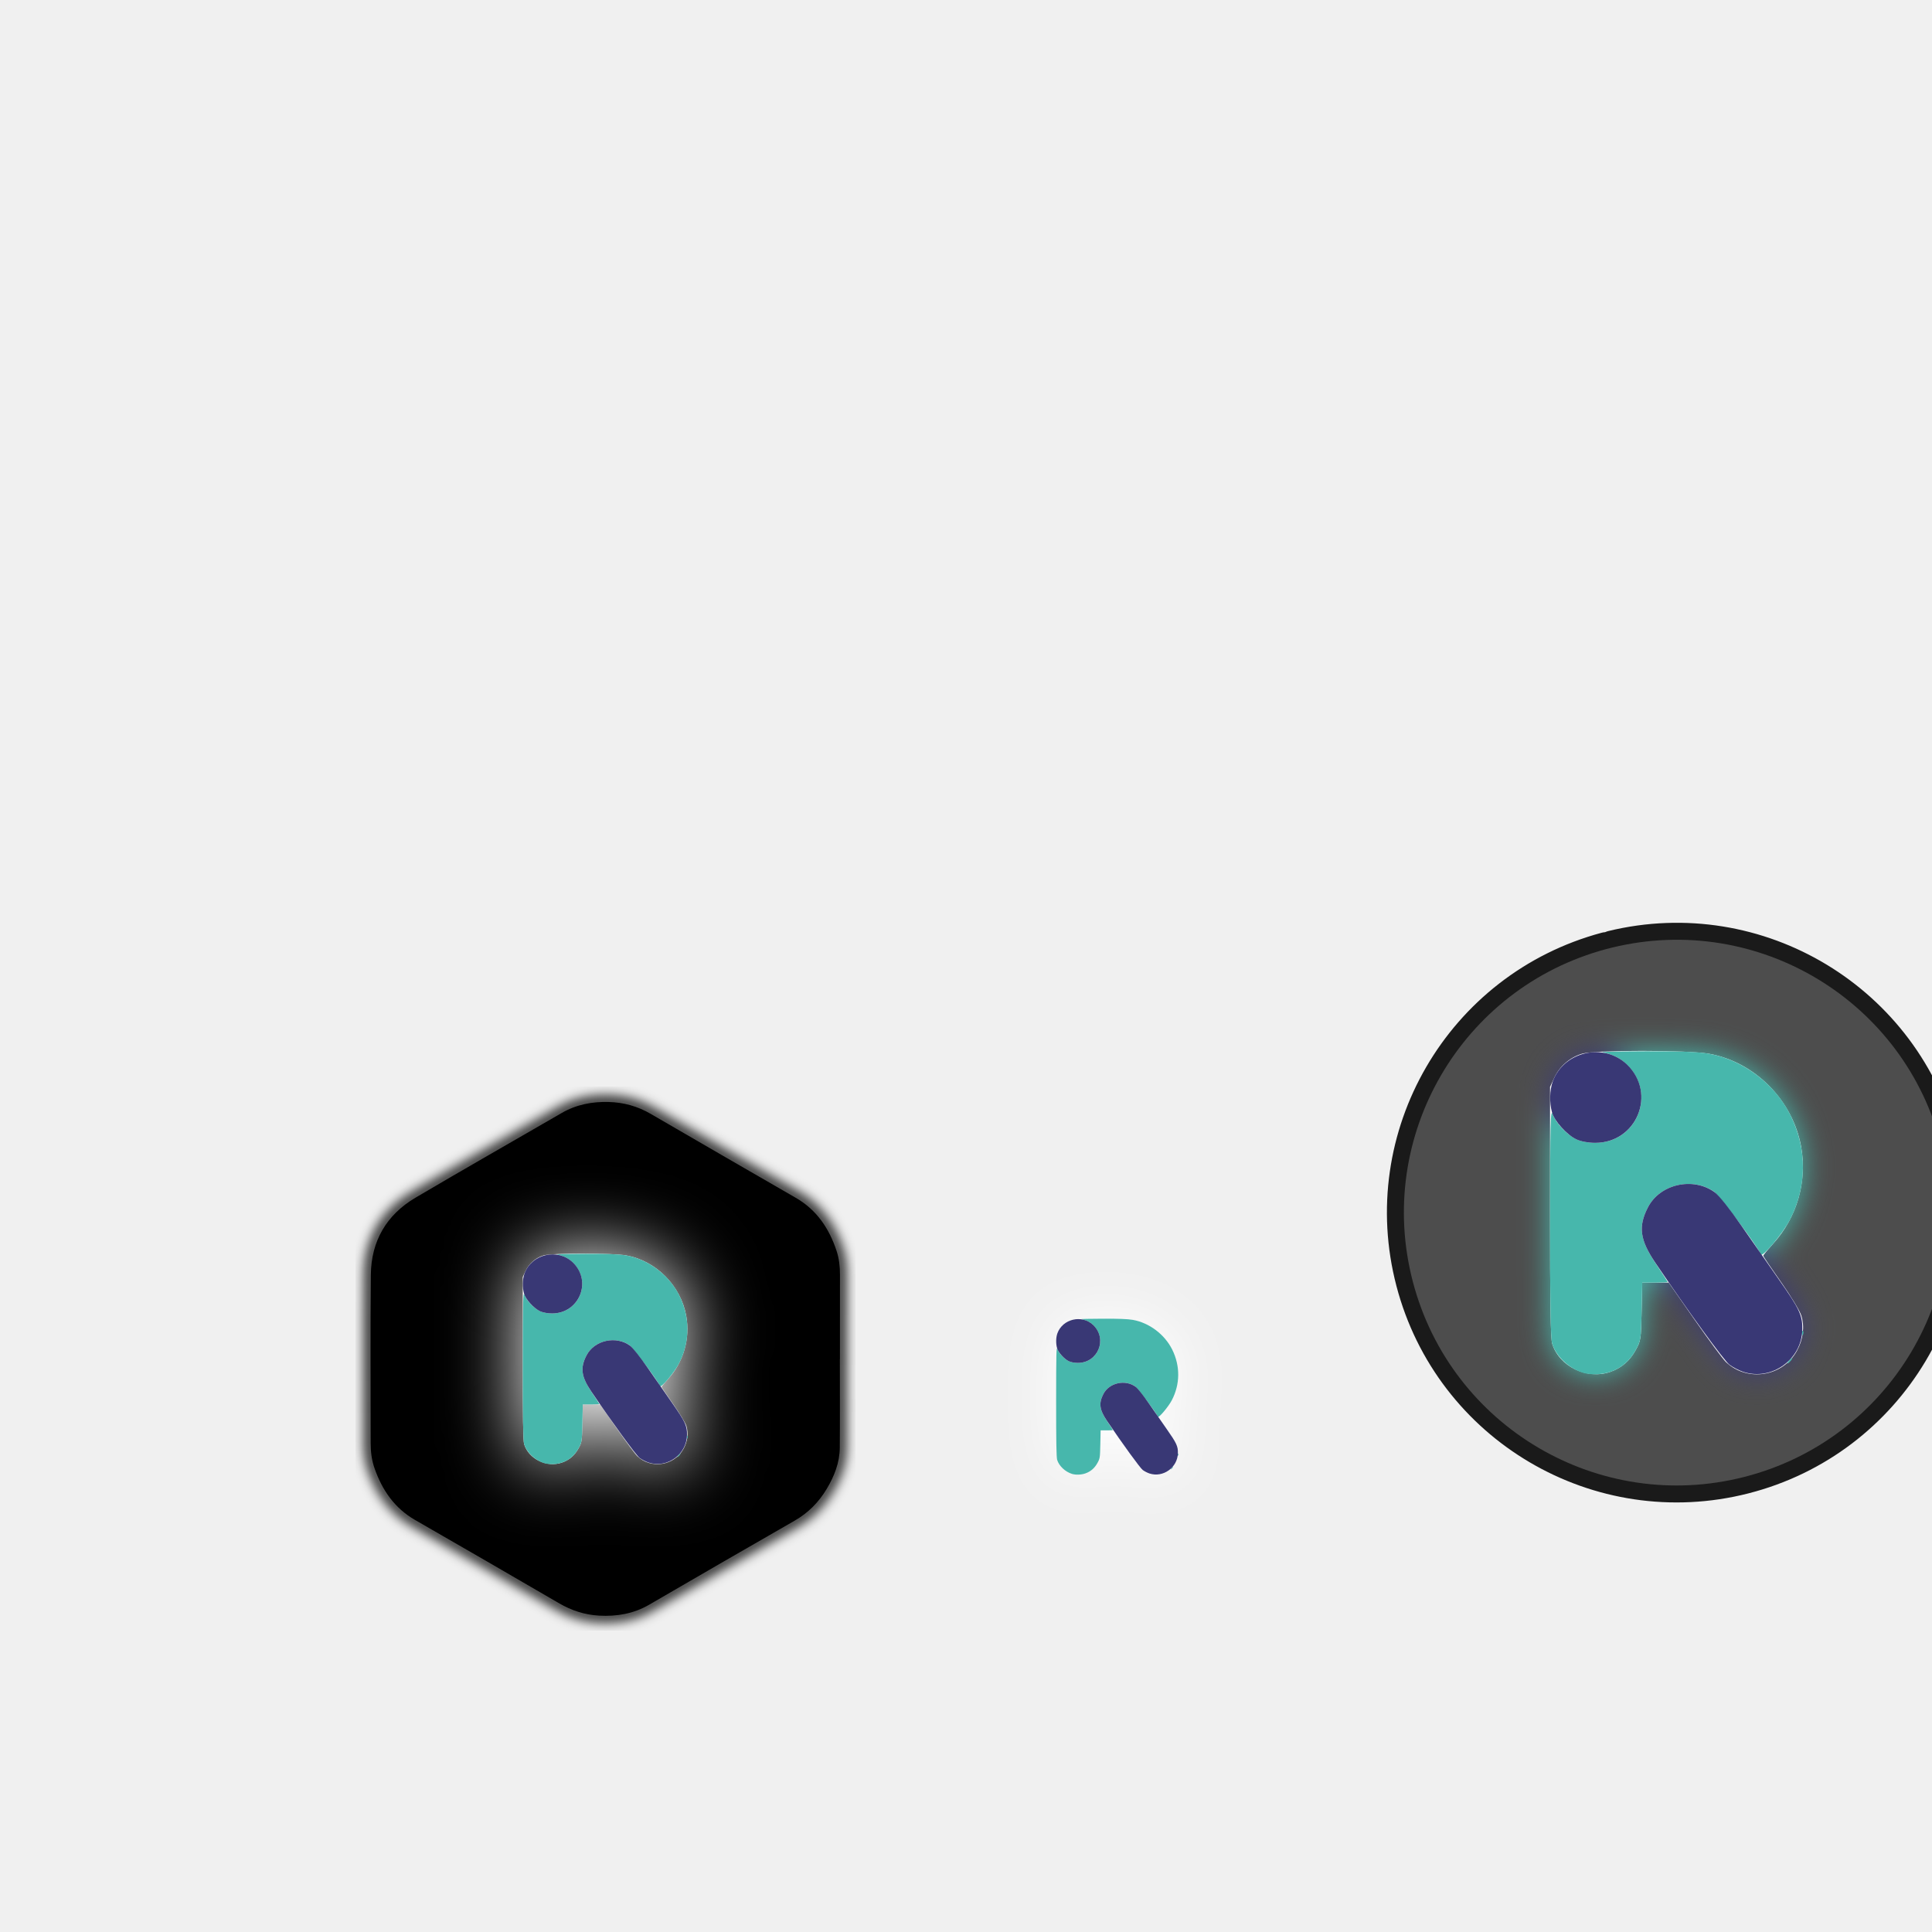
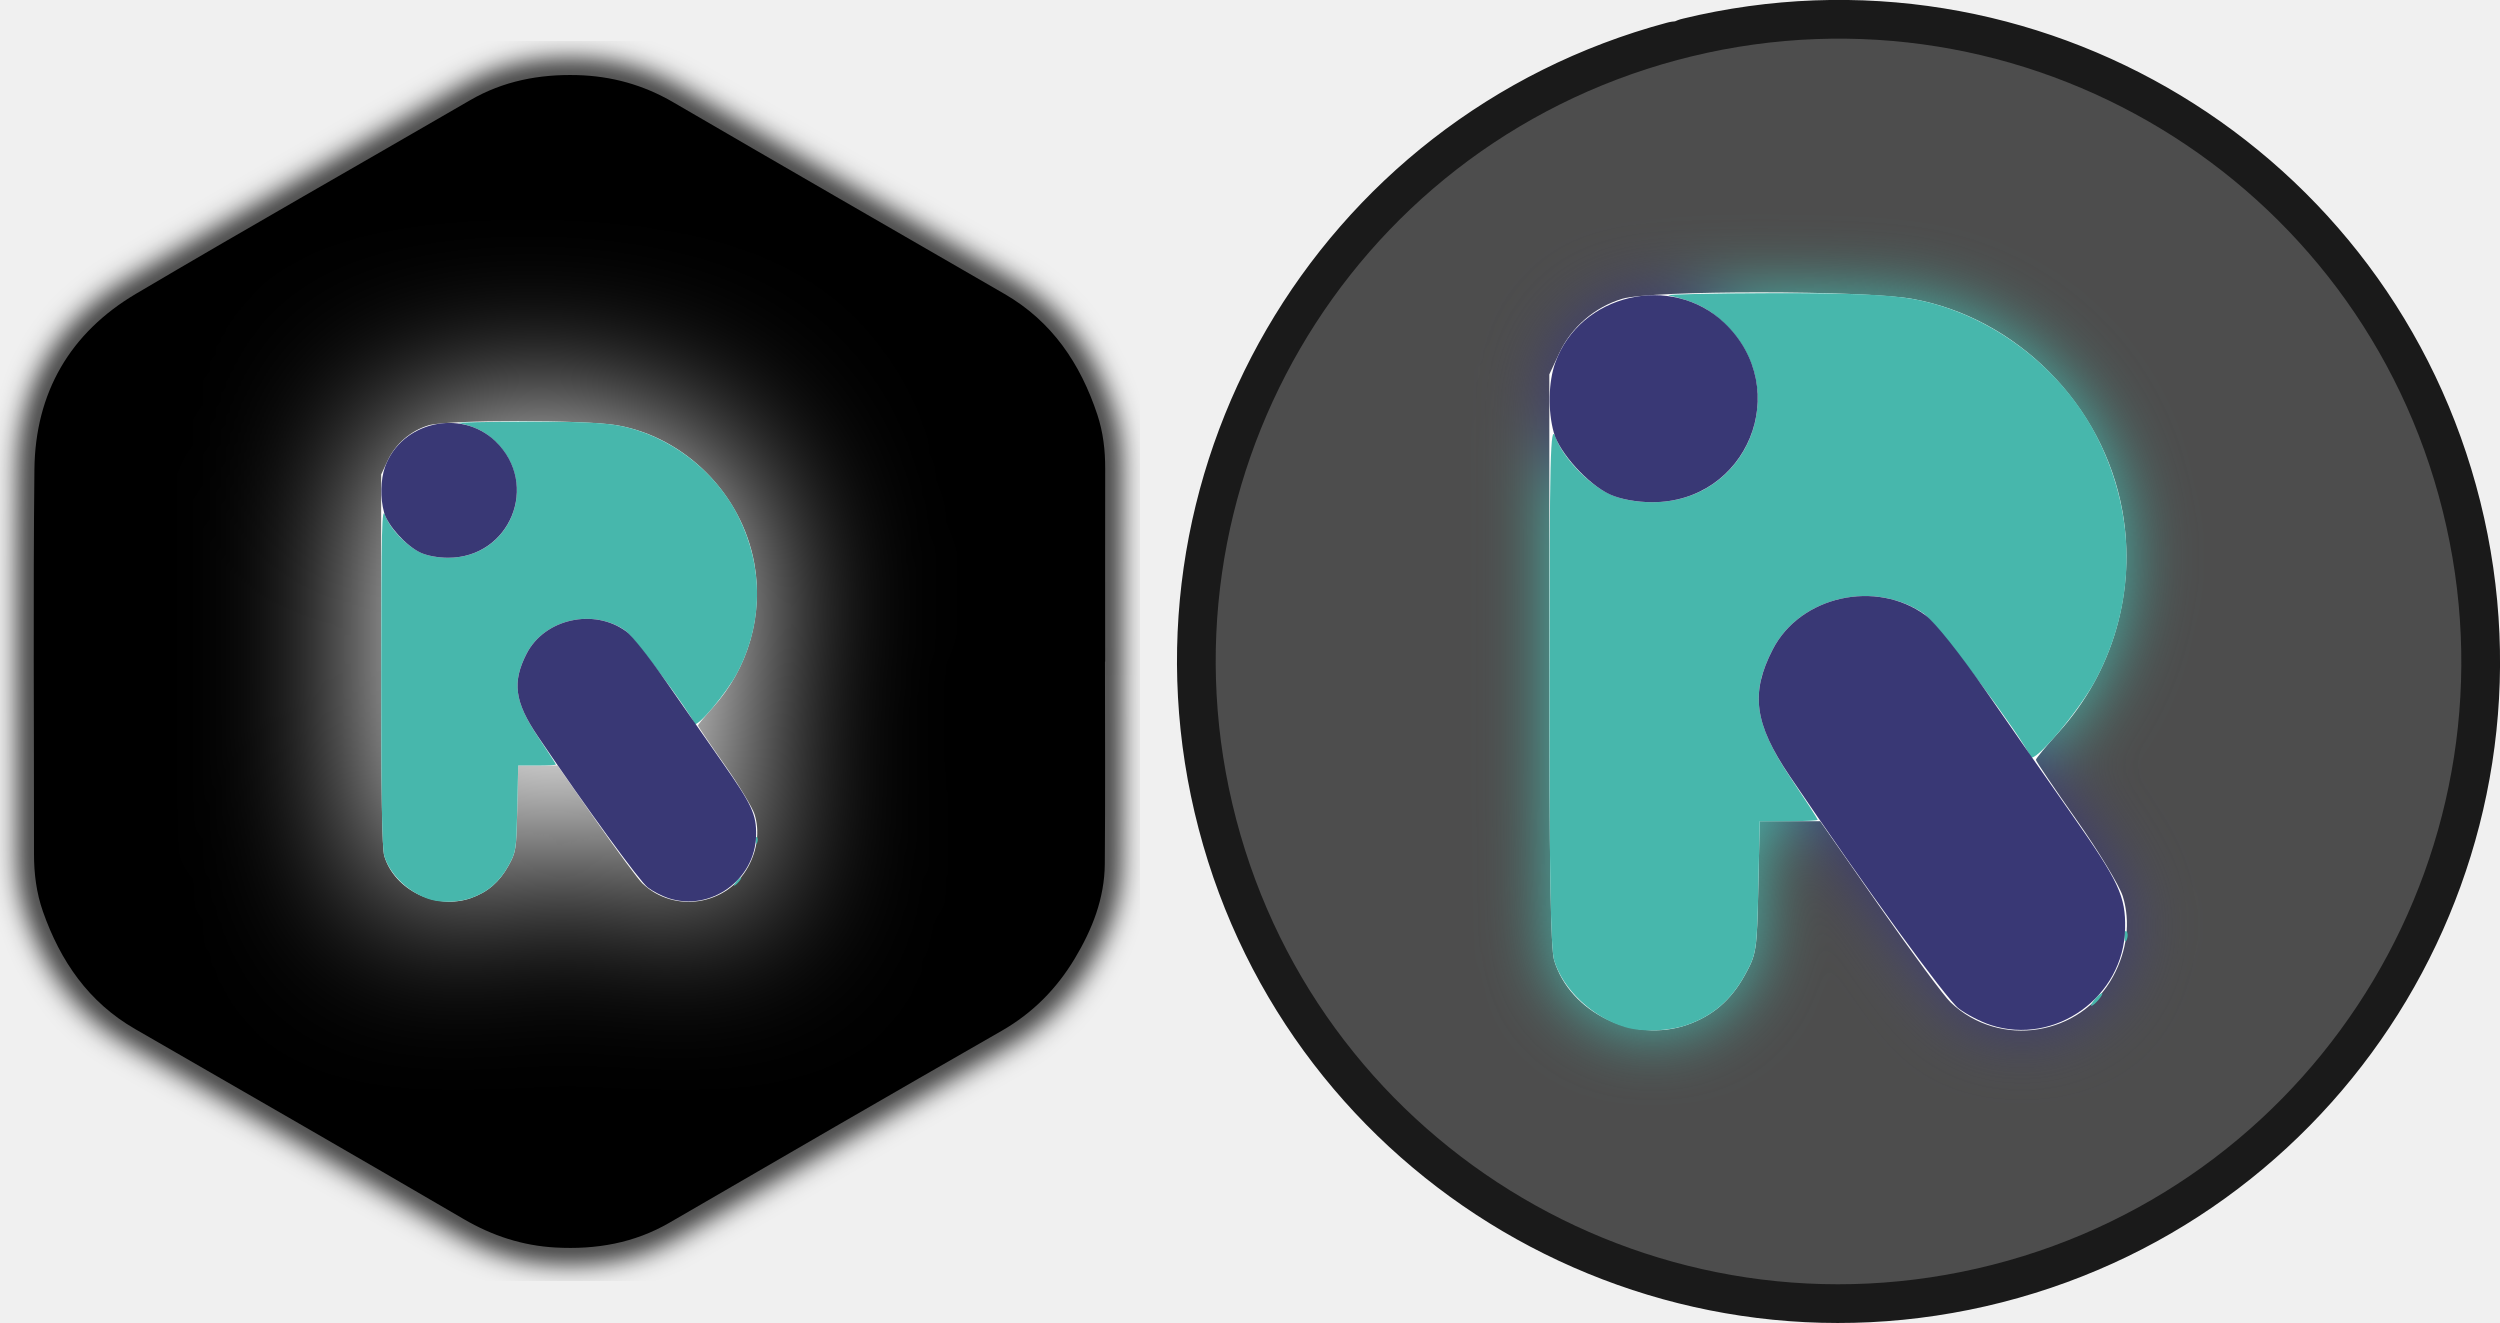
- <svg xmlns="http://www.w3.org/2000/svg" width="56.444mm" height="56.444mm" viewBox="0 0 200 200" id="svg3644" version="1.1">
+ <svg xmlns="http://www.w3.org/2000/svg" width="31.999mm" height="16.933mm" viewBox="0 0 113.381 60" id="svg3644" version="1.1">
  <defs id="defs3646">
    <filter style="color-interpolation-filters:sRGB" id="filter4308" x="-0.547" width="2.093" y="-0.428" height="1.856">
      <feGaussianBlur stdDeviation="31.366" id="feGaussianBlur4310" />
    </filter>
    <filter style="color-interpolation-filters:sRGB" id="filter42243" x="-0.031" width="1.063" y="-0.029" height="1.057">
      <feGaussianBlur stdDeviation="0.917" id="feGaussianBlur42245" />
    </filter>
    <filter style="color-interpolation-filters:sRGB" id="filter2080" x="-0.137" width="1.273" y="-0.107" height="1.214">
      <feGaussianBlur stdDeviation="7.846" id="feGaussianBlur2082" />
    </filter>
  </defs>
-   <g id="layer1" transform="translate(-424.7044,-209.4884)">
-     <g id="g42257" transform="matrix(0.4088209,0,0,0.4088209,272.8496,223.6335)">
+   <g id="layer1" transform="translate(-461.5346,-305.0186)">
+     <g id="g42257" transform="matrix(0.4088209,0,0,0.4088209,272.8496,208.4933)">
      <path transform="matrix(1.696278,0,0,1.696278,-66.43277,-301.8662)" id="path3676" d="m 383.529,347.802 c 0.003,-1.205 -0.134,-2.388 -0.513,-3.531 -1.104,-3.334 -2.96,-6.099 -6.07,-7.896 -7.226,-4.175 -14.458,-8.337 -21.667,-12.537 -1.96,-1.143 -4.048,-1.718 -6.292,-1.777 -2.474,-0.064 -4.824,0.383 -7,1.646 -7.277,4.223 -14.599,8.374 -21.843,12.654 -4.319,2.553 -6.592,6.477 -6.646,11.49 -0.088,8.382 -0.021,16.764 -0.027,25.146 -10e-4,1.291 0.158,2.553 0.586,3.77 1.14,3.24 2.981,5.927 6.028,7.682 7.17,4.13 14.342,8.258 21.487,12.428 1.877,1.096 3.855,1.744 6.012,1.861 2.635,0.145 5.141,-0.283 7.461,-1.631 7.229,-4.195 14.459,-8.387 21.712,-12.541 2.023,-1.16 3.585,-2.738 4.772,-4.713 1.146,-1.904 1.953,-3.94 1.973,-6.189 0.037,-4.416 0.011,-8.832 0.011,-13.248 h 0.012 c 0,-4.205 -0.005,-8.41 0.004,-12.614 z" style="clip-rule:evenodd;fill:none;fill-rule:evenodd;stroke:#000000;stroke-width:1.658;stroke-miterlimit:4;stroke-dasharray:none;stroke-opacity:1;filter:url(#filter42243)" />
      <path id="path4486" d="m 584.139,288.102 c 0.006,-2.044 -0.227,-4.051 -0.87,-5.99 -1.873,-5.655 -5.021,-10.346 -10.296,-13.394 -12.257,-7.082 -24.525,-14.142 -36.753,-21.266 -3.325,-1.939 -6.867,-2.914 -10.673,-3.014 -4.197,-0.109 -8.183,0.65 -11.874,2.792 -12.344,7.163 -24.764,14.205 -37.052,21.465 -7.326,4.331 -11.182,10.987 -11.273,19.49 -0.149,14.218 -0.036,28.436 -0.046,42.655 -0.002,2.19 0.268,4.331 0.994,6.395 1.934,5.496 5.057,10.054 10.225,13.031 12.162,7.006 24.328,14.008 36.448,21.081 3.184,1.859 6.539,2.958 10.198,3.157 4.47,0.246 8.721,-0.48 12.656,-2.767 12.262,-7.116 24.526,-14.227 36.83,-21.273 3.432,-1.968 6.081,-4.644 8.095,-7.995 1.944,-3.23 3.313,-6.683 3.347,-10.498 0.063,-7.491 0.018,-14.982 0.018,-22.472 h 0.02 c 0,-7.133 -0.008,-14.266 0.006,-21.397 z" style="clip-rule:evenodd;fill-rule:evenodd;stroke-width:2" />
      <g style="fill:#ffffff;stroke:#000000;stroke-width:0;stroke-miterlimit:4;stroke-dasharray:none;stroke-opacity:1;filter:url(#filter4308)" transform="matrix(0.3030752,0,0,0.3030752,385.4257,91.08588)" id="g7565">
        <g style="fill:#ffffff;stroke:#000000;stroke-width:0;stroke-miterlimit:4;stroke-dasharray:none;stroke-opacity:1" transform="translate(346.6968,610.6922)" id="g7567">
          <path id="path7569" d="m 76.89,196.539 c 6.101,-2.152 10.421,-5.869 13.699,-11.784 2.814,-5.078 2.923,-5.782 3.249,-21.004 L 94.176,148 h 7.194 7.194 l 14.132,20.25 c 7.773,11.137 15.409,21.461 16.969,22.941 11.707,11.107 30.992,8.044 38.718,-6.151 3.376,-6.203 4.215,-13.069 2.336,-19.125 -0.782,-2.521 -5.764,-10.749 -11.07,-18.283 C 164.341,140.098 160,133.682 160,133.374 c 0,-0.308 2.438,-3.254 5.418,-6.547 C 178.41,112.471 184.017,92.966 180.606,74 176.063,48.743 155.418,27.934 130.499,23.495 118.949,21.437 68.307,21.42 61.432,23.471 54.848,25.435 49.26,30.247 46.381,36.429 L 44.02,41.5 l -0.01,67.884 c -0.007,48.651 0.319,68.981 1.151,71.758 3.736,12.47 19.014,19.884 31.73,15.397 z" style="fill:#ffffff;stroke:#000000;stroke-width:0;stroke-miterlimit:4;stroke-dasharray:none;stroke-opacity:1" />
        </g>
      </g>
      <g style="opacity:1;stroke:#000000;stroke-width:0;stroke-miterlimit:4;stroke-dasharray:none;stroke-opacity:1" id="layer1-6" transform="matrix(0.3030752,0,0,0.3030752,385.3986,91.08588)">
        <g style="stroke:#000000;stroke-width:0;stroke-miterlimit:4;stroke-dasharray:none;stroke-opacity:1" id="g6089" transform="translate(346.6968,610.6922)">
          <path style="fill:#fdfdfd;stroke:#000000;stroke-width:0;stroke-miterlimit:4;stroke-dasharray:none;stroke-opacity:1" d="m 76.89,196.539 c 6.101,-2.152 10.421,-5.869 13.699,-11.784 2.814,-5.078 2.923,-5.782 3.249,-21.004 L 94.176,148 h 7.194 7.194 l 14.132,20.25 c 7.773,11.137 15.409,21.461 16.969,22.941 11.707,11.107 30.992,8.044 38.718,-6.151 3.376,-6.203 4.215,-13.069 2.336,-19.125 -0.782,-2.521 -5.764,-10.749 -11.07,-18.283 C 164.341,140.098 160,133.682 160,133.374 c 0,-0.308 2.438,-3.254 5.418,-6.547 C 178.41,112.471 184.017,92.966 180.606,74 176.063,48.743 155.418,27.934 130.499,23.495 118.949,21.437 68.307,21.42 61.432,23.471 54.848,25.435 49.26,30.247 46.381,36.429 L 44.02,41.5 l -0.01,67.884 c -0.007,48.651 0.319,68.981 1.151,71.758 3.736,12.47 19.014,19.884 31.73,15.397 z" id="path6095" />
          <path style="fill:#47b7ac;stroke:none;stroke-width:0;stroke-miterlimit:4;stroke-dasharray:none;stroke-opacity:1" d="m 61.994,197.066 c -7.733,-2.352 -14.758,-8.997 -16.833,-15.924 -0.829,-2.767 -1.148,-21.69 -1.117,-66.258 0.038,-54.379 0.222,-61.886 1.428,-58.499 1.746,4.899 7.821,11.293 13.028,13.713 2.483,1.154 6.276,1.863 10,1.871 23.209,0.047 33.914,-27.617 16.703,-43.166 C 81.644,25.587 78.331,23.991 72.5,22.681 c -1.1,-0.247 9.7,-0.486 24,-0.53 18.416,-0.057 28.333,0.335 33.999,1.344 18.579,3.31 35.889,16.39 44.384,33.539 9.136,18.442 8.956,39.003 -0.499,57.04 -3.898,7.436 -14.944,20.515 -15.688,18.575 -1.598,-4.163 -22.405,-32.059 -25.462,-34.136 -11.96,-8.127 -29.528,-3.954 -35.959,8.542 -5.413,10.519 -4.417,17.634 4.294,30.662 3.537,5.291 6.431,9.769 6.431,9.952 0,0.183 -3.11,0.332 -6.912,0.332 h -6.912 l -0.338,15.75 c -0.327,15.222 -0.435,15.926 -3.249,21.004 -3.278,5.915 -7.598,9.632 -13.699,11.784 -4.408,1.555 -10.776,1.78 -14.897,0.527 z M 174,190.5 c 0.685,-0.825 1.47,-1.5 1.745,-1.5 0.275,0 -0.06,0.675 -0.745,1.5 -0.685,0.825 -1.47,1.5 -1.745,1.5 -0.275,0 0.06,-0.675 0.745,-1.5 z m 7.079,-14.917 c -0.043,-1.054 0.193,-1.645 0.525,-1.312 0.332,0.332 0.368,1.195 0.079,1.917 -0.319,0.798 -0.556,0.561 -0.604,-0.604 z" id="path6093" />
          <path style="fill:#393875;stroke:none;stroke-width:0;stroke-miterlimit:4;stroke-dasharray:none;stroke-opacity:1" d="m 149.222,196.586 c -2.353,-0.765 -5.787,-2.542 -7.631,-3.949 -2.966,-2.263 -22.414,-29.016 -40.226,-55.338 -8.492,-12.549 -9.471,-19.786 -4.089,-30.244 6.552,-12.731 24.61,-16.773 36.401,-8.146 2.223,1.626 8.219,9.147 14.324,17.966 5.775,8.343 15.087,21.713 20.694,29.712 11.097,15.833 12.719,19.318 12.568,27.004 -0.321,16.271 -16.66,27.999 -32.04,22.997 z M 58.5,70.129 C 53.265,67.738 46.43,60.212 45.081,55.355 43.648,50.193 43.791,43.332 45.427,38.748 51.298,22.295 73.19,17.177 85.838,29.301 102.241,45.025 91.274,72.015 68.5,71.968 c -3.661,-0.007 -7.559,-0.725 -10,-1.839 z" id="path6091" />
        </g>
      </g>
    </g>
-     <g id="g460" transform="matrix(0.7415002,0,0,0.7415002,60.31686,96.63138)">
-       <g id="g428" transform="matrix(0.1239035,0,0,0.1239035,590.461,257.8882)" style="fill:#ffffff;stroke:#000000;stroke-width:0;stroke-miterlimit:4;stroke-dasharray:none;stroke-opacity:1;filter:url(#filter4308)">
-         <g id="g426" transform="translate(346.6968,610.6922)" style="fill:#ffffff;stroke:#000000;stroke-width:0;stroke-miterlimit:4;stroke-dasharray:none;stroke-opacity:1">
-           <path style="fill:#ffffff;stroke:#000000;stroke-width:0;stroke-miterlimit:4;stroke-dasharray:none;stroke-opacity:1" d="m 76.89,196.539 c 6.101,-2.152 10.421,-5.869 13.699,-11.784 2.814,-5.078 2.923,-5.782 3.249,-21.004 L 94.176,148 h 7.194 7.194 l 14.132,20.25 c 7.773,11.137 15.409,21.461 16.969,22.941 11.707,11.107 30.992,8.044 38.718,-6.151 3.376,-6.203 4.215,-13.069 2.336,-19.125 -0.782,-2.521 -5.764,-10.749 -11.07,-18.283 C 164.341,140.098 160,133.682 160,133.374 c 0,-0.308 2.438,-3.254 5.418,-6.547 C 178.41,112.471 184.017,92.966 180.606,74 176.063,48.743 155.418,27.934 130.499,23.495 118.949,21.437 68.307,21.42 61.432,23.471 54.848,25.435 49.26,30.247 46.381,36.429 L 44.02,41.5 l -0.01,67.884 c -0.007,48.651 0.319,68.981 1.151,71.758 3.736,12.47 19.014,19.884 31.73,15.397 z" id="path424" />
-         </g>
-       </g>
-       <g transform="matrix(0.1239035,0,0,0.1239035,590.4499,257.8882)" id="g438" style="opacity:1;stroke:#000000;stroke-width:0;stroke-miterlimit:4;stroke-dasharray:none;stroke-opacity:1">
-         <g transform="translate(346.6968,610.6922)" id="g436" style="stroke:#000000;stroke-width:0;stroke-miterlimit:4;stroke-dasharray:none;stroke-opacity:1">
-           <path id="path430" d="m 76.89,196.539 c 6.101,-2.152 10.421,-5.869 13.699,-11.784 2.814,-5.078 2.923,-5.782 3.249,-21.004 L 94.176,148 h 7.194 7.194 l 14.132,20.25 c 7.773,11.137 15.409,21.461 16.969,22.941 11.707,11.107 30.992,8.044 38.718,-6.151 3.376,-6.203 4.215,-13.069 2.336,-19.125 -0.782,-2.521 -5.764,-10.749 -11.07,-18.283 C 164.341,140.098 160,133.682 160,133.374 c 0,-0.308 2.438,-3.254 5.418,-6.547 C 178.41,112.471 184.017,92.966 180.606,74 176.063,48.743 155.418,27.934 130.499,23.495 118.949,21.437 68.307,21.42 61.432,23.471 54.848,25.435 49.26,30.247 46.381,36.429 L 44.02,41.5 l -0.01,67.884 c -0.007,48.651 0.319,68.981 1.151,71.758 3.736,12.47 19.014,19.884 31.73,15.397 z" style="fill:#fdfdfd;stroke:#000000;stroke-width:0;stroke-miterlimit:4;stroke-dasharray:none;stroke-opacity:1" />
-           <path id="path432" d="m 61.994,197.066 c -7.733,-2.352 -14.758,-8.997 -16.833,-15.924 -0.829,-2.767 -1.148,-21.69 -1.117,-66.258 0.038,-54.379 0.222,-61.886 1.428,-58.499 1.746,4.899 7.821,11.293 13.028,13.713 2.483,1.154 6.276,1.863 10,1.871 23.209,0.047 33.914,-27.617 16.703,-43.166 C 81.644,25.587 78.331,23.991 72.5,22.681 c -1.1,-0.247 9.7,-0.486 24,-0.53 18.416,-0.057 28.333,0.335 33.999,1.344 18.579,3.31 35.889,16.39 44.384,33.539 9.136,18.442 8.956,39.003 -0.499,57.04 -3.898,7.436 -14.944,20.515 -15.688,18.575 -1.598,-4.163 -22.405,-32.059 -25.462,-34.136 -11.96,-8.127 -29.528,-3.954 -35.959,8.542 -5.413,10.519 -4.417,17.634 4.294,30.662 3.537,5.291 6.431,9.769 6.431,9.952 0,0.183 -3.11,0.332 -6.912,0.332 h -6.912 l -0.338,15.75 c -0.327,15.222 -0.435,15.926 -3.249,21.004 -3.278,5.915 -7.598,9.632 -13.699,11.784 -4.408,1.555 -10.776,1.78 -14.897,0.527 z M 174,190.5 c 0.685,-0.825 1.47,-1.5 1.745,-1.5 0.275,0 -0.06,0.675 -0.745,1.5 -0.685,0.825 -1.47,1.5 -1.745,1.5 -0.275,0 0.06,-0.675 0.745,-1.5 z m 7.079,-14.917 c -0.043,-1.054 0.193,-1.645 0.525,-1.312 0.332,0.332 0.368,1.195 0.079,1.917 -0.319,0.798 -0.556,0.561 -0.604,-0.604 z" style="fill:#47b7ac;stroke:none;stroke-width:0;stroke-miterlimit:4;stroke-dasharray:none;stroke-opacity:1" />
-           <path id="path434" d="m 149.222,196.586 c -2.353,-0.765 -5.787,-2.542 -7.631,-3.949 -2.966,-2.263 -22.414,-29.016 -40.226,-55.338 -8.492,-12.549 -9.471,-19.786 -4.089,-30.244 6.552,-12.731 24.61,-16.773 36.401,-8.146 2.223,1.626 8.219,9.147 14.324,17.966 5.775,8.343 15.087,21.713 20.694,29.712 11.097,15.833 12.719,19.318 12.568,27.004 -0.321,16.271 -16.66,27.999 -32.04,22.997 z M 58.5,70.129 C 53.265,67.738 46.43,60.212 45.081,55.355 43.648,50.193 43.791,43.332 45.427,38.748 51.298,22.295 73.19,17.177 85.838,29.301 102.241,45.025 91.274,72.015 68.5,71.968 c -3.661,-0.007 -7.559,-0.725 -10,-1.839 z" style="fill:#393875;stroke:none;stroke-width:0;stroke-miterlimit:4;stroke-dasharray:none;stroke-opacity:1" />
-         </g>
-       </g>
-     </g>
-     <g id="g2095" transform="matrix(2,0,0,2,-617.3351,-365.0186)">
+     <g id="g2095" transform="matrix(2,0,0,2,-670.6996,-365.0186)">
      <path d="m 604.472,336.298 a 14.12,14.12 0 0 1 17.037,10.305 14.12,14.12 0 0 1 -10.205,17.096 14.12,14.12 0 0 1 -17.156,-10.106 14.12,14.12 0 0 1 10.006,-17.214" id="path2028" style="opacity:1;fill:#4d4d4d;fill-opacity:1;stroke:#1a1a1a;stroke-width:1.756;stroke-linecap:round;stroke-linejoin:round;stroke-miterlimit:4;stroke-dasharray:none;stroke-dashoffset:0;stroke-opacity:1;paint-order:stroke fill markers" />
      <g transform="matrix(0.09513767,0,0,0.09513767,564.0782,281.4604)" id="g2038" style="opacity:1;stroke:#000000;stroke-width:0;stroke-miterlimit:4;stroke-dasharray:none;stroke-opacity:1;filter:url(#filter2080)">
        <g transform="translate(346.6968,610.6922)" id="g2036" style="stroke:#000000;stroke-width:0;stroke-miterlimit:4;stroke-dasharray:none;stroke-opacity:1">
          <path id="path2030" d="m 76.89,196.539 c 6.101,-2.152 10.421,-5.869 13.699,-11.784 2.814,-5.078 2.923,-5.782 3.249,-21.004 L 94.176,148 h 7.194 7.194 l 14.132,20.25 c 7.773,11.137 15.409,21.461 16.969,22.941 11.707,11.107 30.992,8.044 38.718,-6.151 3.376,-6.203 4.215,-13.069 2.336,-19.125 -0.782,-2.521 -5.764,-10.749 -11.07,-18.283 C 164.341,140.098 160,133.682 160,133.374 c 0,-0.308 2.438,-3.254 5.418,-6.547 C 178.41,112.471 184.017,92.966 180.606,74 176.063,48.743 155.418,27.934 130.499,23.495 118.949,21.437 68.307,21.42 61.432,23.471 54.848,25.435 49.26,30.247 46.381,36.429 L 44.02,41.5 l -0.01,67.884 c -0.007,48.651 0.319,68.981 1.151,71.758 3.736,12.47 19.014,19.884 31.73,15.397 z" style="fill:#fdfdfd;stroke:#000000;stroke-width:0;stroke-miterlimit:4;stroke-dasharray:none;stroke-opacity:1" />
          <path id="path2032" d="m 61.994,197.066 c -7.733,-2.352 -14.758,-8.997 -16.833,-15.924 -0.829,-2.767 -1.148,-21.69 -1.117,-66.258 0.038,-54.379 0.222,-61.886 1.428,-58.499 1.746,4.899 7.821,11.293 13.028,13.713 2.483,1.154 6.276,1.863 10,1.871 23.209,0.047 33.914,-27.617 16.703,-43.166 C 81.644,25.587 78.331,23.991 72.5,22.681 c -1.1,-0.247 9.7,-0.486 24,-0.53 18.416,-0.057 28.333,0.335 33.999,1.344 18.579,3.31 35.889,16.39 44.384,33.539 9.136,18.442 8.956,39.003 -0.499,57.04 -3.898,7.436 -14.944,20.515 -15.688,18.575 -1.598,-4.163 -22.405,-32.059 -25.462,-34.136 -11.96,-8.127 -29.528,-3.954 -35.959,8.542 -5.413,10.519 -4.417,17.634 4.294,30.662 3.537,5.291 6.431,9.769 6.431,9.952 0,0.183 -3.11,0.332 -6.912,0.332 h -6.912 l -0.338,15.75 c -0.327,15.222 -0.435,15.926 -3.249,21.004 -3.278,5.915 -7.598,9.632 -13.699,11.784 -4.408,1.555 -10.776,1.78 -14.897,0.527 z M 174,190.5 c 0.685,-0.825 1.47,-1.5 1.745,-1.5 0.275,0 -0.06,0.675 -0.745,1.5 -0.685,0.825 -1.47,1.5 -1.745,1.5 -0.275,0 0.06,-0.675 0.745,-1.5 z m 7.079,-14.917 c -0.043,-1.054 0.193,-1.645 0.525,-1.312 0.332,0.332 0.368,1.195 0.079,1.917 -0.319,0.798 -0.556,0.561 -0.604,-0.604 z" style="fill:#47b7ac;stroke:none;stroke-width:0;stroke-miterlimit:4;stroke-dasharray:none;stroke-opacity:1" />
          <path id="path2034" d="m 149.222,196.586 c -2.353,-0.765 -5.787,-2.542 -7.631,-3.949 -2.966,-2.263 -22.414,-29.016 -40.226,-55.338 -8.492,-12.549 -9.471,-19.786 -4.089,-30.244 6.552,-12.731 24.61,-16.773 36.401,-8.146 2.223,1.626 8.219,9.147 14.324,17.966 5.775,8.343 15.087,21.713 20.694,29.712 11.097,15.833 12.719,19.318 12.568,27.004 -0.321,16.271 -16.66,27.999 -32.04,22.997 z M 58.5,70.129 C 53.265,67.738 46.43,60.212 45.081,55.355 43.648,50.193 43.791,43.332 45.427,38.748 51.298,22.295 73.19,17.177 85.838,29.301 102.241,45.025 91.274,72.015 68.5,71.968 c -3.661,-0.007 -7.559,-0.725 -10,-1.839 z" style="fill:#393875;stroke:none;stroke-width:0;stroke-miterlimit:4;stroke-dasharray:none;stroke-opacity:1" />
        </g>
      </g>
      <g style="opacity:1;stroke:#000000;stroke-width:0;stroke-miterlimit:4;stroke-dasharray:none;stroke-opacity:1" id="g2016" transform="matrix(0.09513767,0,0,0.09513767,564.0782,281.4604)">
        <g style="stroke:#000000;stroke-width:0;stroke-miterlimit:4;stroke-dasharray:none;stroke-opacity:1" id="g2014" transform="translate(346.6968,610.6922)">
          <path style="fill:#fdfdfd;stroke:#000000;stroke-width:0;stroke-miterlimit:4;stroke-dasharray:none;stroke-opacity:1" d="m 76.89,196.539 c 6.101,-2.152 10.421,-5.869 13.699,-11.784 2.814,-5.078 2.923,-5.782 3.249,-21.004 L 94.176,148 h 7.194 7.194 l 14.132,20.25 c 7.773,11.137 15.409,21.461 16.969,22.941 11.707,11.107 30.992,8.044 38.718,-6.151 3.376,-6.203 4.215,-13.069 2.336,-19.125 -0.782,-2.521 -5.764,-10.749 -11.07,-18.283 C 164.341,140.098 160,133.682 160,133.374 c 0,-0.308 2.438,-3.254 5.418,-6.547 C 178.41,112.471 184.017,92.966 180.606,74 176.063,48.743 155.418,27.934 130.499,23.495 118.949,21.437 68.307,21.42 61.432,23.471 54.848,25.435 49.26,30.247 46.381,36.429 L 44.02,41.5 l -0.01,67.884 c -0.007,48.651 0.319,68.981 1.151,71.758 3.736,12.47 19.014,19.884 31.73,15.397 z" id="path2008" />
          <path style="fill:#47b7ac;stroke:none;stroke-width:0;stroke-miterlimit:4;stroke-dasharray:none;stroke-opacity:1" d="m 61.994,197.066 c -7.733,-2.352 -14.758,-8.997 -16.833,-15.924 -0.829,-2.767 -1.148,-21.69 -1.117,-66.258 0.038,-54.379 0.222,-61.886 1.428,-58.499 1.746,4.899 7.821,11.293 13.028,13.713 2.483,1.154 6.276,1.863 10,1.871 23.209,0.047 33.914,-27.617 16.703,-43.166 C 81.644,25.587 78.331,23.991 72.5,22.681 c -1.1,-0.247 9.7,-0.486 24,-0.53 18.416,-0.057 28.333,0.335 33.999,1.344 18.579,3.31 35.889,16.39 44.384,33.539 9.136,18.442 8.956,39.003 -0.499,57.04 -3.898,7.436 -14.944,20.515 -15.688,18.575 -1.598,-4.163 -22.405,-32.059 -25.462,-34.136 -11.96,-8.127 -29.528,-3.954 -35.959,8.542 -5.413,10.519 -4.417,17.634 4.294,30.662 3.537,5.291 6.431,9.769 6.431,9.952 0,0.183 -3.11,0.332 -6.912,0.332 h -6.912 l -0.338,15.75 c -0.327,15.222 -0.435,15.926 -3.249,21.004 -3.278,5.915 -7.598,9.632 -13.699,11.784 -4.408,1.555 -10.776,1.78 -14.897,0.527 z M 174,190.5 c 0.685,-0.825 1.47,-1.5 1.745,-1.5 0.275,0 -0.06,0.675 -0.745,1.5 -0.685,0.825 -1.47,1.5 -1.745,1.5 -0.275,0 0.06,-0.675 0.745,-1.5 z m 7.079,-14.917 c -0.043,-1.054 0.193,-1.645 0.525,-1.312 0.332,0.332 0.368,1.195 0.079,1.917 -0.319,0.798 -0.556,0.561 -0.604,-0.604 z" id="path2010" />
          <path style="fill:#393875;stroke:none;stroke-width:0;stroke-miterlimit:4;stroke-dasharray:none;stroke-opacity:1" d="m 149.222,196.586 c -2.353,-0.765 -5.787,-2.542 -7.631,-3.949 -2.966,-2.263 -22.414,-29.016 -40.226,-55.338 -8.492,-12.549 -9.471,-19.786 -4.089,-30.244 6.552,-12.731 24.61,-16.773 36.401,-8.146 2.223,1.626 8.219,9.147 14.324,17.966 5.775,8.343 15.087,21.713 20.694,29.712 11.097,15.833 12.719,19.318 12.568,27.004 -0.321,16.271 -16.66,27.999 -32.04,22.997 z M 58.5,70.129 C 53.265,67.738 46.43,60.212 45.081,55.355 43.648,50.193 43.791,43.332 45.427,38.748 51.298,22.295 73.19,17.177 85.838,29.301 102.241,45.025 91.274,72.015 68.5,71.968 c -3.661,-0.007 -7.559,-0.725 -10,-1.839 z" id="path2012" />
        </g>
      </g>
    </g>
  </g>
</svg>
